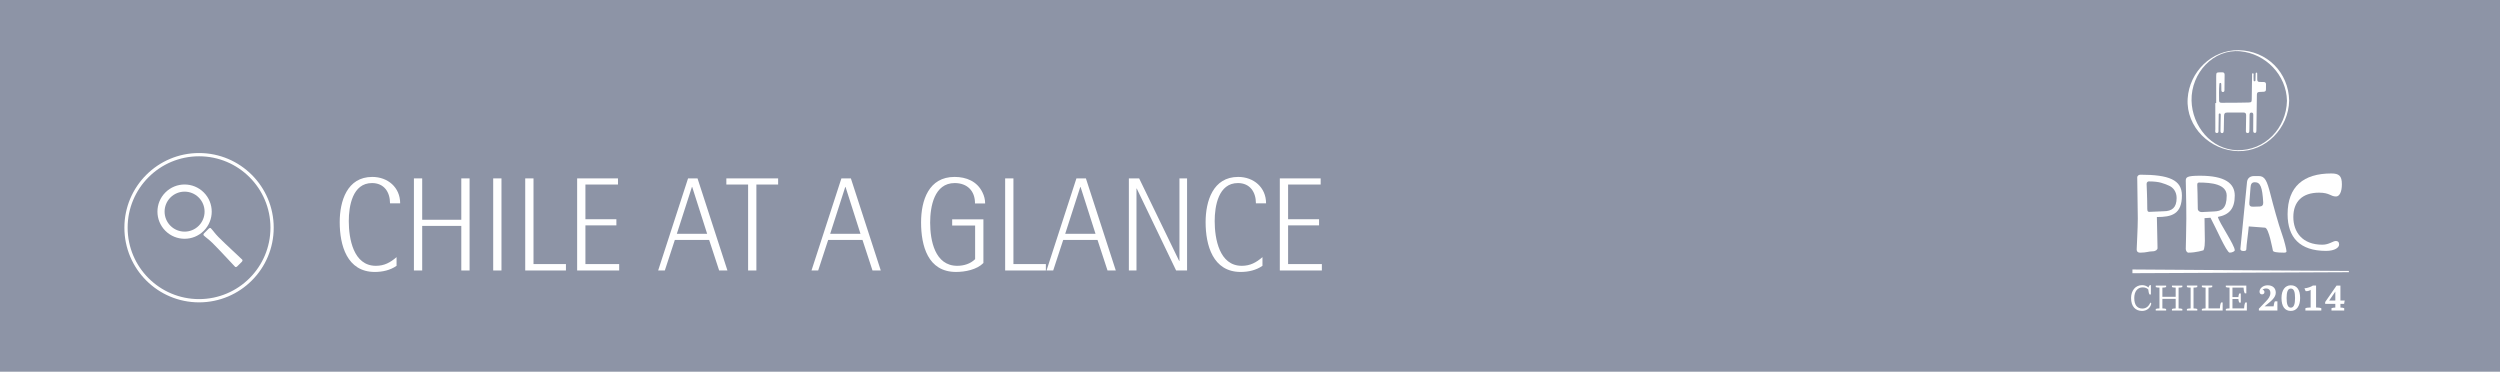
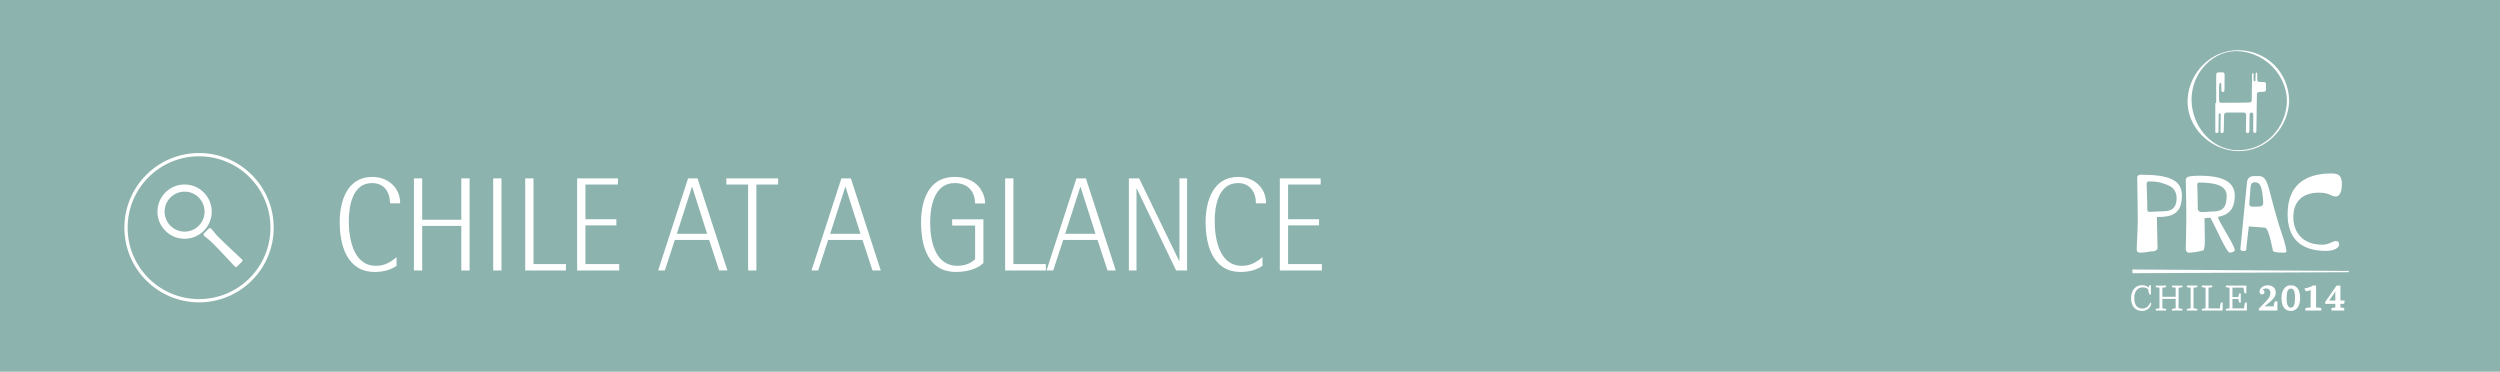
<svg xmlns="http://www.w3.org/2000/svg" version="1.1" id="Capa_1" x="0px" y="0px" width="768px" height="114.174px" viewBox="0 0 768 114.174" enable-background="new 0 0 768 114.174" xml:space="preserve">
-   <rect fill="#8D94A6" width="768" height="114.174" />
+   <rect fill="#8DB3AE" width="768" height="114.174" />
  <g>
    <g>
      <path fill="#FFFFFF" d="M702.553,30.951c-0.178,8.439-6.771,15.369-15.289,15.189c-8.011-0.17-13.854-7.485-14.021-15.244    c-0.176-8.469,6.75-15.924,14.963-15.146C696.002,16.486,702.399,23.047,702.553,30.951c0.007,0.35,0.684,0.246,0.679-0.053    c-0.17-8.662-6.831-15.305-15.481-15.475c-8.365-0.165-15.193,6.712-15.703,14.883c-0.545,8.741,6.989,15.941,15.467,16.119    c8.617,0.186,15.546-7.111,15.718-15.527C703.238,30.547,702.557,30.652,702.553,30.951z" />
      <path fill-rule="evenodd" clip-rule="evenodd" fill="#FFFFFF" d="M695.414,25.195c-0.427-0.003-0.852-0.016-1.278-0.021    c-0.465-0.006-0.698-0.242-0.705-0.702c-0.01-0.544,0-1.087-0.015-1.632c-0.007-0.201,0.052-0.521-0.207-0.533    c-0.326-0.018-0.267,0.332-0.278,0.545c-0.031,0.519-0.015,1.041-0.04,1.562c-0.01,0.218,0.049,0.556-0.274,0.563    c-0.387,0.008-0.292-0.359-0.313-0.598c-0.025-0.279,0.021-0.571-0.019-0.85c-0.055-0.366,0.229-0.98-0.227-1.031    c-0.316-0.035-0.222,0.635-0.227,0.982c-0.052,2.318-0.066,4.636-0.095,6.954c-0.012,0.907-0.104,1.019-1.019,1.058    c-0.968,0.043-1.937,0.045-2.909,0.055c-1.75,0.016-3.5,0.023-5.25,0.029c-0.426,0-0.848-0.052-0.854-0.611    c-0.026-1.679-0.06-3.359,0.075-5.034c0.017-0.204,0.026-0.481,0.318-0.466c0.283,0.016,0.279,0.285,0.283,0.492    c0.012,0.569,0.005,1.137,0.023,1.703c0.008,0.3,0.074,0.596,0.449,0.611c0.424,0.016,0.497-0.302,0.502-0.627    c0.019-1.561,0.023-3.122,0.047-4.684c0.005-0.55-0.269-0.768-0.793-0.746c-0.212,0.01-0.424,0.002-0.637,0.006    c-1.049,0.022-1.15,0.102-1.155,1.137c-0.015,2.766-0.005,5.533-0.005,8.299c-0.092,0-0.182,0-0.273,0    c0,2.697-0.01,5.393,0.012,8.088c0.002,0.421-0.238,1.111,0.486,1.111c0.641-0.003,0.474-0.662,0.488-1.072    c0.039-1.396,0.035-2.791,0.065-4.188c0.007-0.277-0.122-0.742,0.31-0.736c0.408,0.009,0.301,0.471,0.307,0.756    c0.007,0.613-0.029,1.229-0.038,1.844c-0.017,0.945-0.036,1.891-0.038,2.838c-0.002,0.275,0.08,0.529,0.401,0.58    c0.271,0.044,0.47-0.087,0.542-0.346c0.053-0.18,0.066-0.372,0.071-0.562c0.033-1.466,0.083-2.933,0.085-4.397    c0-0.681,0.257-1.005,0.96-0.998c1.653,0.012,3.312,0.004,4.966-0.012c0.599-0.006,0.87,0.26,0.858,0.854    c-0.021,0.923-0.028,1.845-0.042,2.767c-0.012,0.709-0.033,1.419-0.033,2.127c0.002,0.32,0.148,0.555,0.504,0.566    c0.348,0.012,0.518-0.197,0.545-0.523c0.024-0.258,0.031-0.521,0.033-0.779c0.017-1.395,0.021-2.79,0.045-4.187    c0.003-0.395,0.048-0.802,0.576-0.808c0.537-0.006,0.573,0.396,0.57,0.795c0,1.018-0.012,2.034-0.019,3.051    c-0.003,0.568-0.007,1.137-0.01,1.705c0,0.358,0.073,0.697,0.515,0.705c0.432,0.008,0.438-0.345,0.46-0.656    c0.007-0.119,0.012-0.238,0.012-0.357c0.047-3.145,0.095-6.291,0.13-9.436c0.025-2.375-0.172-2.078,2.076-2.197    c0.457-0.025,0.719-0.195,0.724-0.671c0.01-0.544,0.017-1.087,0.019-1.631C696.119,25.423,695.881,25.195,695.414,25.195z" />
    </g>
    <g>
      <path fill="#FFFFFF" d="M662.795,76.221c0,0.475-0.576,0.984-1.526,0.984c-1.22,0-1.831,0.412-3.861,0.412    c-0.51,0-1.017-0.224-1.017-1.017c0-0.571,0.34-6.598,0.34-9.452c0-3.521-0.172-9.326-0.172-12.625    c0-0.571,0.509-0.856,0.982-0.856c8.745,0,12.741,1.585,12.741,6.376c0,5.772-3.149,6.629-7.69,6.629    C662.658,70.859,662.795,75.047,662.795,76.221z M659.644,64.166c0,0.824,0.271,0.92,0.644,0.92c1.086,0,3.388-0.189,4.371-0.189    c2.576,0,3.998-1.111,3.998-4.061c0-1.871-0.98-3.299-2.575-3.902c-1.39-0.539-2.54-1.205-5.964-1.205    c-0.34,0-0.68,0.286-0.68,0.762C659.438,56.49,659.644,61.026,659.644,64.166z" />
      <path fill="#FFFFFF" d="M677.231,67.021c0,2.538,0.102,5.043,0.102,6.945c0,2.412-0.44,2.92-0.44,2.92s-2.236,0.73-4.641,0.73    c-0.375,0-0.781-0.541-0.781-1.143c0-0.508,0.168-6.313,0.168-9.326c0-6.439-0.168-9.771-0.168-11.578    c0-1.11,0.238-1.586,4.404-1.586c7.66,0,10.642,2.346,10.642,6.09c0,3.996-1.661,5.9-5.185,6.566    c0.407,1.809,5.185,8.66,5.185,10.246c0,0.285-0.745,0.73-1.56,0.73c-0.948,0-4.404-8.026-5.895-10.723L677.231,67.021z     M675.165,64.166c0,0.571,0.542,1.016,1.253,0.983l3.727-0.19c2.305-0.095,3.897-0.855,3.897-4.852    c0-3.522-4.64-4.029-8.472-4.029c-0.372,0-0.575,0.158-0.575,0.697C674.995,56.775,675.165,60.994,675.165,64.166z" />
      <path fill="#FFFFFF" d="M690.076,76.537c0,0.414-0.271,0.57-0.848,0.57c-0.744,0-1.016-0.283-0.982-0.665l2.033-20.491    c0.102-1.111,0.847-1.871,2.203-1.871h1.389c1.896,0,2.541,1.363,3.659,5.772c0.68,2.696,2.406,9.104,3.524,12.149    c0.712,1.965,1.356,4.693,1.356,5.203c0,0.253-0.203,0.412-0.746,0.412c-2.373,0-3.321-0.224-3.423-0.604    c-0.134-0.477-1.255-6.979-2.438-7.074c-1.458-0.127-4.982-0.38-4.982-0.38C690.651,71.621,690.076,75.428,690.076,76.537z     M691.364,57.568l-0.373,4.727c-0.068,0.888,0.305,1.238,1.151,1.205l2.066-0.063c0.748-0.033,1.085-0.477,1.052-1.238    c-0.271-4.693-0.847-6.216-2.576-6.216C691.633,55.983,691.433,56.711,691.364,57.568z" />
      <path fill="#FFFFFF" d="M719.426,56.616c0,2.349-0.745,3.744-1.798,3.744c-1.693,0-1.932-1.175-5.218-1.175    c-5.185,0-7.896,2.793-7.896,7.486c0,4.6,2.744,8.502,8.912,8.502c2.066,0,3.253-1.143,4.133-1.143    c0.645,0,1.017,0.318,1.017,1.111c0,0.887-1.32,1.934-3.998,1.934c-8.099,0-11.828-4.155-11.828-11.261    c0-8.532,4.916-12.528,13.42-12.528C718.544,53.287,719.426,54.016,719.426,56.616z" />
    </g>
    <g>
      <g>
        <path fill="#FFFFFF" d="M659.95,88.926c-0.359-0.393-0.948-0.644-1.71-0.644c-1.613,0-2.594,1.274-2.594,3.269     c0,2.092,0.85,3.236,2.506,3.236c1.242,0,2.049-0.851,2.43-1.875l0.295,0.35c-0.252,1.23-1.275,2.255-2.844,2.255     c-2.005,0-3.367-1.362-3.367-3.966c0-2.299,1.362-3.955,3.367-3.955c0.85,0,1.535,0.305,1.972,0.741     c0.087-0.283,0.207-0.566,0.403-0.741h0.348v2.854h-0.436C660.113,90.102,659.982,89.416,659.95,88.926z" />
        <path fill="#FFFFFF" d="M662.245,87.727h3.192v0.469c-0.174,0.087-0.643,0.163-1.154,0.163v2.812h4.085v-2.812     c-0.513,0-0.98-0.076-1.144-0.163v-0.469h3.191v0.469c-0.174,0.087-0.643,0.163-1.154,0.163v6.385     c0.512,0,0.98,0.087,1.154,0.175v0.468h-3.191v-0.468c0.163-0.088,0.631-0.175,1.144-0.175v-2.931h-4.085v2.931     c0.512,0,0.98,0.087,1.154,0.175v0.468h-3.192v-0.468c0.163-0.088,0.632-0.175,1.144-0.175v-6.385     c-0.512,0-0.98-0.076-1.144-0.163V87.727z" />
        <path fill="#FFFFFF" d="M671.816,94.918c0.164-0.088,0.632-0.175,1.145-0.175v-6.385c-0.513,0-0.98-0.076-1.145-0.163v-0.469     h3.192v0.469c-0.175,0.087-0.644,0.163-1.155,0.163v6.385c0.512,0,0.98,0.087,1.155,0.175v0.468h-3.192V94.918z" />
        <path fill="#FFFFFF" d="M676.412,94.918c0.163-0.088,0.545-0.175,1.057-0.175h0.087v-6.385c-0.513,0-0.98-0.076-1.144-0.163     v-0.469h3.191v0.469c-0.174,0.087-0.643,0.163-1.154,0.163v6.385h3.497c0-0.469,0.12-1.405,0.382-1.831h0.468v2.474h-6.384     V94.918z" />
        <path fill="#FFFFFF" d="M683.772,87.727h6.298v2.387h-0.469c-0.262-0.426-0.382-1.286-0.382-1.755h-3.409v2.898h1.83     c0.01-0.491,0.174-0.937,0.262-1.101h0.468v2.8h-0.468c-0.088-0.152-0.252-0.599-0.262-1.101h-1.83v2.888h3.572     c0-0.469,0.131-1.405,0.382-1.831h0.469v2.474h-6.461v-0.468c0.163-0.088,0.545-0.175,1.057-0.175h0.087v-6.385     c-0.512,0-0.98-0.076-1.144-0.163V87.727z" />
        <path fill="#FFFFFF" d="M693.931,94.83l2.136-2.223c0.85-0.883,1.395-1.623,1.395-2.615c0-0.85-0.469-1.372-1.329-1.372     c-0.522,0-0.86,0.185-1.101,0.349c0.327,0.065,0.61,0.381,0.61,0.74c0,0.502-0.349,0.72-0.763,0.72     c-0.446,0-0.752-0.315-0.752-0.839c0-0.959,1.024-1.95,2.495-1.95c1.481,0,2.495,0.806,2.495,2.276     c0,1.449-1.405,2.561-2.647,3.553l-0.807,0.643h2.789c0.055-0.523,0.196-1.221,0.393-1.537h0.773v2.812h-5.688V94.83z" />
        <path fill="#FFFFFF" d="M700.878,91.551c0-2.44,1.111-3.911,2.865-3.911c1.885,0,2.854,1.405,2.854,3.911     c0,2.484-1.057,3.966-2.854,3.966C701.902,95.517,700.878,94.154,700.878,91.551z M705.04,91.551c0-1.83-0.316-2.908-1.297-2.908     c-0.959,0-1.297,1.078-1.297,2.908c0,1.809,0.316,2.963,1.297,2.963C704.702,94.514,705.04,93.381,705.04,91.551z" />
        <path fill="#FFFFFF" d="M708.217,94.678c0.218-0.109,0.73-0.196,1.231-0.196h0.381v-5.437c-0.207,0.207-0.915,0.469-1.536,0.381     l-0.37-0.85c0.894-0.043,2.135-0.512,2.582-0.85h0.991v6.755h0.382c0.501,0,1.013,0.087,1.23,0.196v0.708h-4.892V94.678z" />
        <path fill="#FFFFFF" d="M716.231,94.678c0.229-0.109,0.687-0.196,1.177-0.196v-1.133h-3.116v-0.567l3.497-5.055h1.188v4.598     h1.318l-0.186,1.024h-1.133v1.133c0.501,0,0.959,0.087,1.166,0.196v0.708h-3.911V94.678z M715.523,92.324h1.885v-2.746     L715.523,92.324z" />
      </g>
    </g>
    <polygon fill-rule="evenodd" clip-rule="evenodd" fill="#FFFFFF" points="655.086,82.783 655.079,83.928 721.572,83.621    721.577,83.24  " />
  </g>
  <g>
    <path fill="#FFFFFF" d="M119.818,62.469c0-3.486-1.846-6.232-5.535-6.232c-5.986,0-7.135,7.052-7.135,11.686   c0,5.37,1.395,13.734,8.323,13.734c2.624,0,4.429-1.025,6.354-2.665v2.665c-1.926,1.354-4.346,1.887-6.683,1.887   c-8.569,0-10.783-8.242-10.783-15.294c0-6.437,2.255-13.899,10.005-13.899c4.756,0,8.568,3.198,8.568,8.119H119.818z" />
    <path fill="#FFFFFF" d="M141.711,83.092V69.396h-12.013v13.695h-2.542V54.801h2.542v12.711h12.013V54.801h2.543v28.291H141.711z" />
    <path fill="#FFFFFF" d="M151.51,83.092V54.801h2.542v28.291H151.51z" />
    <path fill="#FFFFFF" d="M161.35,83.092V54.801h2.542v26.322h9.964v1.969H161.35z" />
    <path fill="#FFFFFF" d="M177.299,83.092V54.801h12.546v1.887H179.84v10.66h9.513v1.886h-9.513v11.89h10.373v1.969H177.299z" />
    <path fill="#FFFFFF" d="M220.922,83.092l-3.074-9.39h-10.537l-3.076,9.39h-2.049l9.184-28.291h2.91l9.186,28.291H220.922z    M212.641,57.426h-0.082l-4.634,14.391h9.308L212.641,57.426z" />
    <path fill="#FFFFFF" d="M232.361,56.688v26.404h-2.543V56.688h-6.683v-1.887h15.908v1.887H232.361z" />
    <path fill="#FFFFFF" d="M268.03,83.092l-3.075-9.39h-10.537l-3.074,9.39h-2.051l9.185-28.291h2.911l9.184,28.291H268.03z    M259.748,57.426h-0.082l-4.633,14.391h9.307L259.748,57.426z" />
    <path fill="#FFFFFF" d="M299.518,62.51c0.041-3.854-2.377-6.273-6.231-6.273c-6.314,0-7.544,7.257-7.544,12.177   c0,5.412,1.435,13.243,8.322,13.243c2.01,0,4.06-0.615,5.494-2.05V69.274h-7.052v-1.886h9.595v13.406   c-2.01,2.051-5.617,2.748-8.406,2.748c-8.691,0-10.742-8.078-10.742-15.253c0-6.724,2.338-13.94,10.292-13.94   c3.608,0,6.929,1.354,8.569,4.756c0.533,1.066,0.819,2.215,0.819,3.404H299.518z" />
    <path fill="#FFFFFF" d="M308.783,83.092V54.801h2.542v26.322h9.964v1.969H308.783z" />
    <path fill="#FFFFFF" d="M340.23,83.092l-3.075-9.39h-10.537l-3.075,9.39h-2.05l9.185-28.291h2.91l9.184,28.291H340.23z    M331.948,57.426h-0.082l-4.634,14.391h9.308L331.948,57.426z" />
    <path fill="#FFFFFF" d="M361.304,83.092l-12.095-25.175h-0.082v25.175h-2.338V54.801h3.158l12.299,25.379h0.082V54.801h2.338   v28.291H361.304z" />
    <path fill="#FFFFFF" d="M385.822,62.469c0-3.486-1.846-6.232-5.535-6.232c-5.986,0-7.135,7.052-7.135,11.686   c0,5.37,1.395,13.734,8.323,13.734c2.624,0,4.429-1.025,6.354-2.665v2.665c-1.926,1.354-4.346,1.887-6.683,1.887   c-8.569,0-10.783-8.242-10.783-15.294c0-6.437,2.255-13.899,10.005-13.899c4.756,0,8.568,3.198,8.568,8.119H385.822z" />
    <path fill="#FFFFFF" d="M393.16,83.092V54.801h12.547v1.887h-10.005v10.66h9.513v1.886h-9.513v11.89h10.373v1.969H393.16z" />
  </g>
  <g>
    <circle fill="none" stroke="#FFFFFF" stroke-miterlimit="10" cx="61.147" cy="69.948" r="22.436" />
    <g>
      <path fill="#FFFFFF" d="M64.761,70.107c-0.127-0.126-0.438-0.07-0.62,0.111c-0.157,0.157-0.45,0.45-0.732,0.732    c-0.282,0.283-0.574,0.574-0.731,0.731c-0.184,0.183-0.239,0.493-0.111,0.622c0.576,0.576,1.676,1.31,2.726,2.359    c2.657,2.657,5.976,6.341,6.938,7.306c0.127,0.126,0.438,0.069,0.62-0.113c0.137-0.136,0.425-0.424,0.733-0.731    c0.307-0.309,0.595-0.597,0.731-0.732c0.183-0.183,0.239-0.493,0.111-0.621c-0.963-0.962-4.647-4.28-7.305-6.938    C66.072,71.785,65.339,70.685,64.761,70.107z" />
      <path fill="#FFFFFF" d="M62.601,59.119c-3.256-3.255-8.535-3.255-11.791,0c-3.257,3.256-3.257,8.534,0,11.792    c3.256,3.255,8.535,3.255,11.791,0C65.857,67.653,65.857,62.375,62.601,59.119z M61.048,69.358c-2.398,2.397-6.287,2.397-8.686,0    c-2.398-2.399-2.398-6.287,0-8.687c2.398-2.397,6.287-2.397,8.686,0C63.446,63.071,63.446,66.959,61.048,69.358z" />
    </g>
  </g>
</svg>
